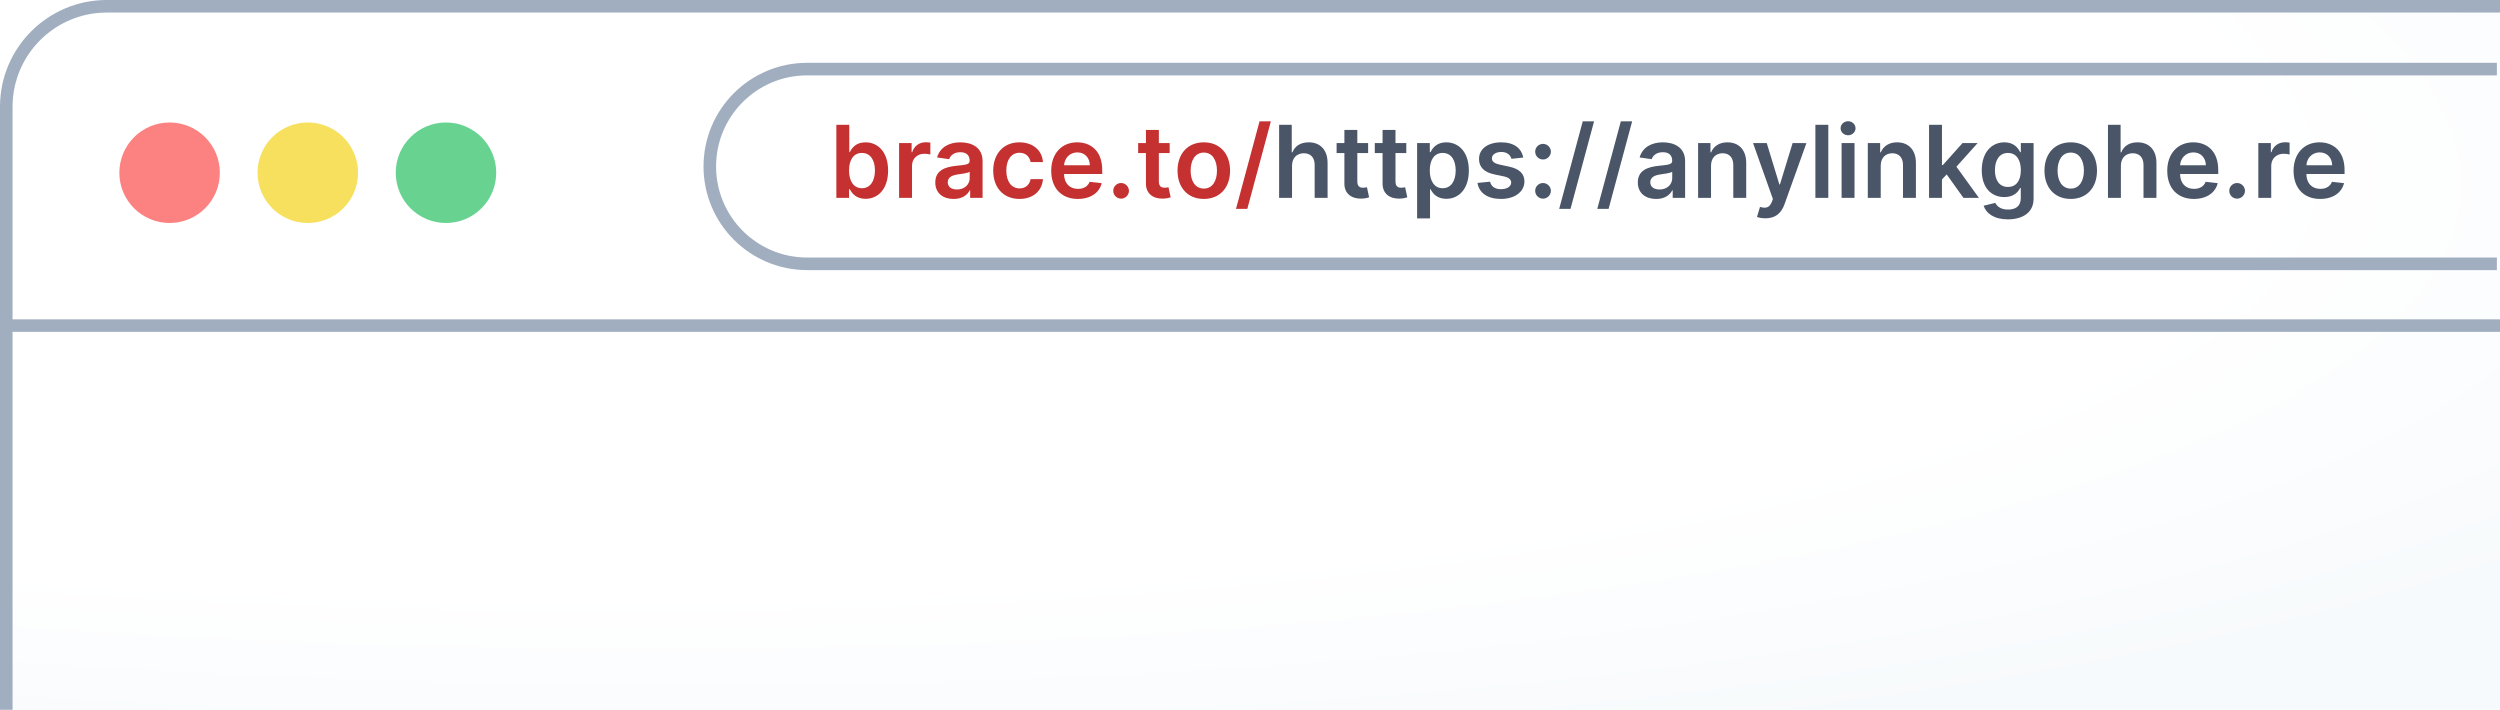
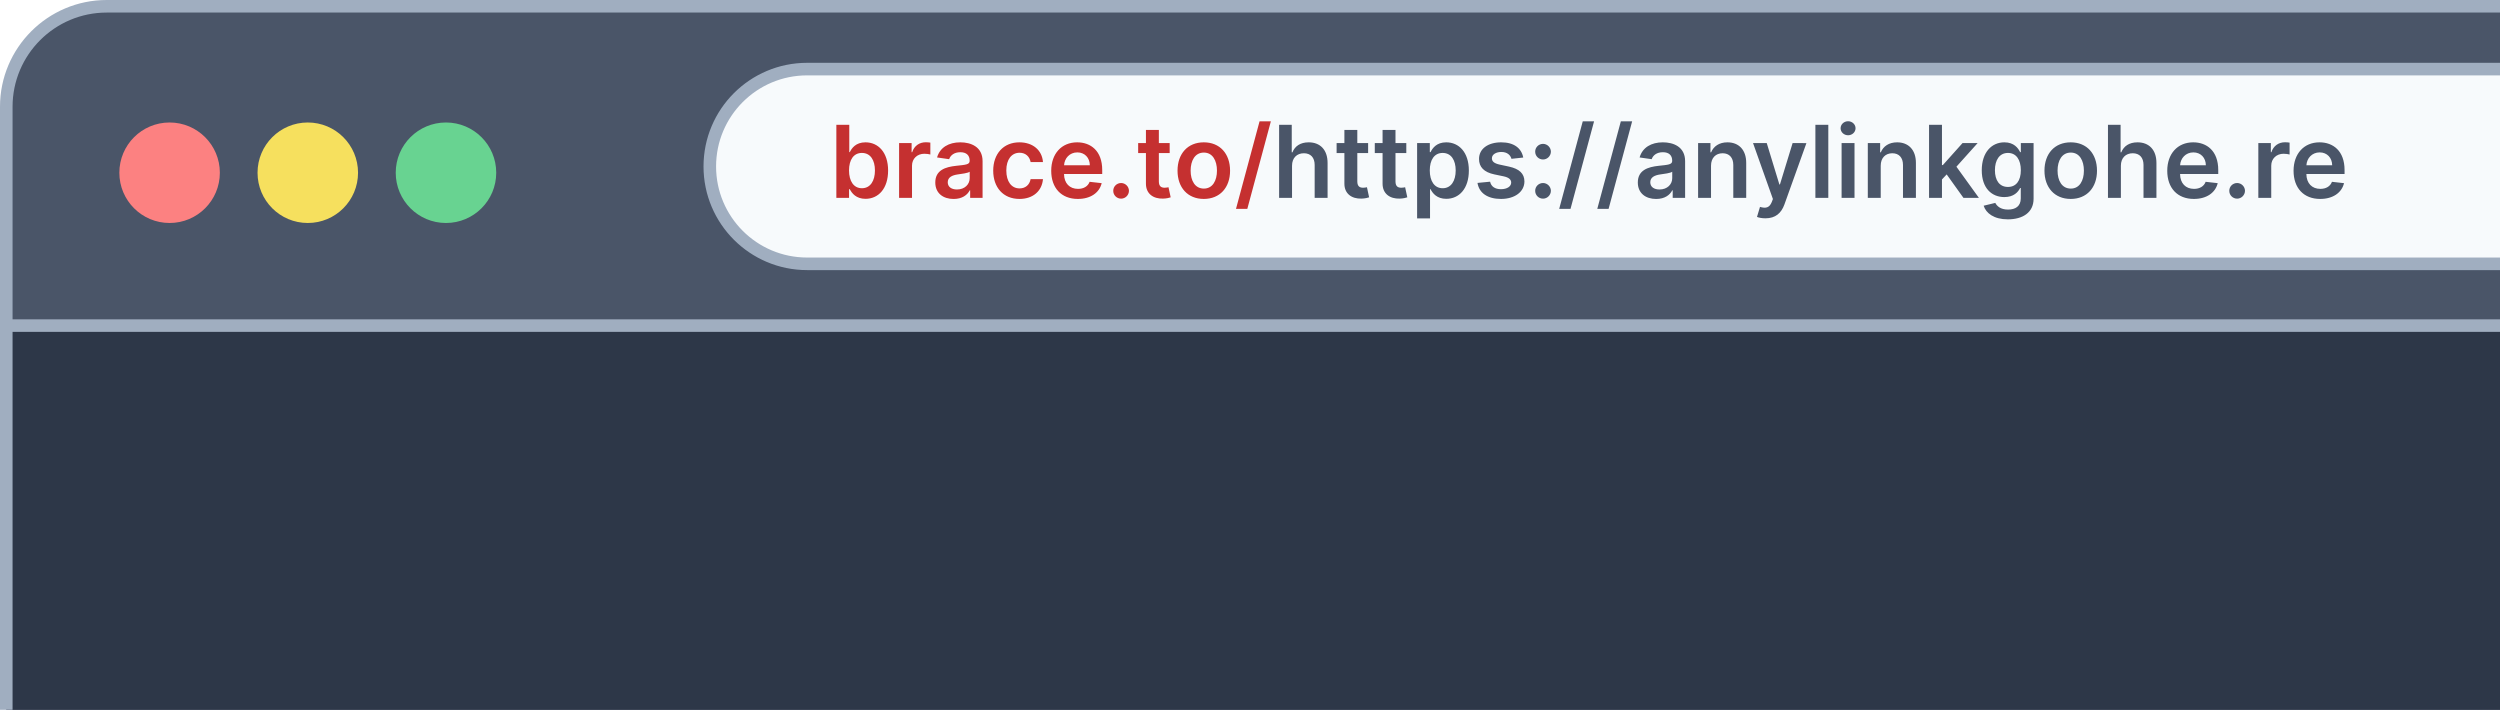
<svg xmlns="http://www.w3.org/2000/svg" width="398" height="113" viewBox="0 0 398 113" fill="none">
-   <path d="M1 1H398V113H1V1Z" fill="url(#paint0_radial)" />
+   <path d="M1 17C1 8.163 8.163 1 17 1H398V113H1V17Z" fill="#4A5568" />
+   <rect x="1" y="52" width="397" height="61" fill="#2D3748" />
+   <path d="M113 26.5C113 17.94 119.94 11 128.5 11H398V42H128.5C119.94 42 113 35.06 113 26.5V26.5Z" fill="#F7FAFC" />
  <path d="M1 113V51.834M398 1H17C8.163 1 1 8.163 1 17V51.834M1 51.834H398" stroke="#A0AEC0" stroke-width="2" />
  <circle cx="27" cy="27.5" r="8" fill="#FC8181" />
  <circle cx="49" cy="27.5" r="8" fill="#F6E05E" />
  <circle cx="71" cy="27.5" r="8" fill="#68D391" />
-   <path d="M397.5 11H128.5C119.94 11 113 17.94 113 26.5V26.5C113 35.06 119.94 42 128.5 42H397.5" stroke="#A0AEC0" stroke-width="2" />
+   <path d="M398 11H128.5C119.94 11 113 17.94 113 26.5V26.5C113 35.06 119.94 42 128.5 42H398" stroke="#A0AEC0" stroke-width="2" />
  <path d="M133.148 31.5H135.17V30.125H135.29C135.614 30.761 136.29 31.653 137.79 31.653C139.847 31.653 141.386 30.023 141.386 27.148C141.386 24.239 139.801 22.659 137.784 22.659C136.244 22.659 135.602 23.585 135.29 24.216H135.205V19.864H133.148V31.5ZM135.165 27.136C135.165 25.443 135.892 24.347 137.216 24.347C138.585 24.347 139.29 25.511 139.29 27.136C139.29 28.773 138.574 29.966 137.216 29.966C135.903 29.966 135.165 28.829 135.165 27.136ZM143.135 31.5H145.192V26.369C145.192 25.261 146.027 24.477 147.158 24.477C147.504 24.477 147.936 24.54 148.112 24.597V22.704C147.925 22.671 147.601 22.648 147.374 22.648C146.374 22.648 145.538 23.216 145.22 24.227H145.129V22.773H143.135V31.5ZM151.818 31.676C153.188 31.676 154.006 31.034 154.381 30.301H154.449V31.5H156.426V25.659C156.426 23.352 154.545 22.659 152.881 22.659C151.045 22.659 149.636 23.477 149.182 25.068L151.102 25.341C151.307 24.744 151.886 24.233 152.892 24.233C153.847 24.233 154.369 24.722 154.369 25.579V25.614C154.369 26.204 153.75 26.233 152.21 26.398C150.517 26.579 148.898 27.085 148.898 29.051C148.898 30.767 150.153 31.676 151.818 31.676ZM152.352 30.165C151.494 30.165 150.881 29.773 150.881 29.017C150.881 28.227 151.568 27.898 152.489 27.767C153.028 27.693 154.108 27.557 154.375 27.341V28.369C154.375 29.341 153.591 30.165 152.352 30.165ZM162.301 31.671C164.494 31.671 165.892 30.369 166.04 28.517H164.074C163.898 29.454 163.222 29.994 162.318 29.994C161.034 29.994 160.205 28.921 160.205 27.136C160.205 25.375 161.051 24.318 162.318 24.318C163.307 24.318 163.915 24.954 164.074 25.796H166.04C165.898 23.903 164.42 22.659 162.29 22.659C159.733 22.659 158.119 24.506 158.119 27.171C158.119 29.812 159.693 31.671 162.301 31.671ZM171.592 31.671C173.626 31.671 175.024 30.676 175.388 29.159L173.467 28.943C173.189 29.682 172.507 30.068 171.621 30.068C170.291 30.068 169.411 29.193 169.393 27.699H175.473V27.068C175.473 24.006 173.632 22.659 171.484 22.659C168.984 22.659 167.354 24.494 167.354 27.188C167.354 29.926 168.962 31.671 171.592 31.671ZM169.399 26.312C169.462 25.199 170.286 24.261 171.513 24.261C172.695 24.261 173.49 25.125 173.501 26.312H169.399ZM178.48 31.625C179.151 31.625 179.724 31.068 179.73 30.375C179.724 29.693 179.151 29.136 178.48 29.136C177.787 29.136 177.224 29.693 177.23 30.375C177.224 31.068 177.787 31.625 178.48 31.625ZM186.212 22.773H184.49V20.682H182.433V22.773H181.195V24.364H182.433V29.216C182.422 30.858 183.615 31.665 185.161 31.619C185.746 31.602 186.149 31.489 186.371 31.415L186.024 29.807C185.911 29.835 185.678 29.886 185.422 29.886C184.905 29.886 184.49 29.704 184.49 28.875V24.364H186.212V22.773ZM191.645 31.671C194.202 31.671 195.827 29.869 195.827 27.171C195.827 24.466 194.202 22.659 191.645 22.659C189.088 22.659 187.463 24.466 187.463 27.171C187.463 29.869 189.088 31.671 191.645 31.671ZM191.656 30.023C190.241 30.023 189.548 28.761 189.548 27.165C189.548 25.568 190.241 24.29 191.656 24.29C193.048 24.29 193.741 25.568 193.741 27.165C193.741 28.761 193.048 30.023 191.656 30.023ZM202.322 19.318H200.521L196.771 33.25H198.572L202.322 19.318Z" fill="#C53030" />
  <path d="M205.692 26.386C205.692 25.125 206.476 24.398 207.578 24.398C208.658 24.398 209.294 25.085 209.294 26.261V31.5H211.351V25.943C211.351 23.835 210.158 22.659 208.345 22.659C207.004 22.659 206.152 23.267 205.749 24.256H205.646V19.864H203.635V31.5H205.692V26.386ZM217.805 22.773H216.084V20.682H214.027V22.773H212.788V24.364H214.027V29.216C214.016 30.858 215.209 31.665 216.754 31.619C217.339 31.602 217.743 31.489 217.964 31.415L217.618 29.807C217.504 29.835 217.271 29.886 217.016 29.886C216.499 29.886 216.084 29.704 216.084 28.875V24.364H217.805V22.773ZM223.884 22.773H222.162V20.682H220.105V22.773H218.866V24.364H220.105V29.216C220.094 30.858 221.287 31.665 222.832 31.619C223.418 31.602 223.821 31.489 224.043 31.415L223.696 29.807C223.582 29.835 223.349 29.886 223.094 29.886C222.577 29.886 222.162 29.704 222.162 28.875V24.364H223.884V22.773ZM225.604 34.773H227.661V30.125H227.746C228.07 30.761 228.746 31.653 230.246 31.653C232.303 31.653 233.842 30.023 233.842 27.148C233.842 24.239 232.257 22.659 230.24 22.659C228.7 22.659 228.058 23.585 227.746 24.216H227.626V22.773H225.604V34.773ZM227.621 27.136C227.621 25.443 228.348 24.347 229.672 24.347C231.041 24.347 231.746 25.511 231.746 27.136C231.746 28.773 231.03 29.966 229.672 29.966C228.359 29.966 227.621 28.829 227.621 27.136ZM242.501 25.079C242.217 23.602 241.036 22.659 238.99 22.659C236.888 22.659 235.456 23.693 235.462 25.307C235.456 26.579 236.24 27.421 237.916 27.767L239.405 28.079C240.206 28.256 240.581 28.579 240.581 29.074C240.581 29.671 239.933 30.119 238.956 30.119C238.013 30.119 237.399 29.71 237.223 28.926L235.217 29.119C235.473 30.722 236.82 31.671 238.962 31.671C241.143 31.671 242.683 30.54 242.689 28.886C242.683 27.642 241.882 26.881 240.234 26.523L238.746 26.204C237.859 26.006 237.507 25.699 237.513 25.193C237.507 24.602 238.161 24.193 239.018 24.193C239.967 24.193 240.467 24.71 240.626 25.284L242.501 25.079ZM245.652 31.625C246.322 31.625 246.896 31.068 246.902 30.375C246.896 29.693 246.322 29.136 245.652 29.136C244.959 29.136 244.396 29.693 244.402 30.375C244.396 31.068 244.959 31.625 245.652 31.625ZM245.652 25.392C246.322 25.392 246.896 24.835 246.902 24.142C246.896 23.46 246.322 22.903 245.652 22.903C244.959 22.903 244.396 23.46 244.402 24.142C244.396 24.835 244.959 25.392 245.652 25.392ZM253.776 19.318H251.974L248.224 33.25H250.026L253.776 19.318ZM259.838 19.318H258.037L254.287 33.25H256.088L259.838 19.318ZM263.662 31.676C265.031 31.676 265.849 31.034 266.224 30.301H266.293V31.5H268.27V25.659C268.27 23.352 266.389 22.659 264.724 22.659C262.889 22.659 261.48 23.477 261.026 25.068L262.946 25.341C263.151 24.744 263.73 24.233 264.736 24.233C265.69 24.233 266.213 24.722 266.213 25.579V25.614C266.213 26.204 265.594 26.233 264.054 26.398C262.361 26.579 260.741 27.085 260.741 29.051C260.741 30.767 261.997 31.676 263.662 31.676ZM264.196 30.165C263.338 30.165 262.724 29.773 262.724 29.017C262.724 28.227 263.412 27.898 264.332 27.767C264.872 27.693 265.952 27.557 266.219 27.341V28.369C266.219 29.341 265.435 30.165 264.196 30.165ZM272.395 26.386C272.395 25.125 273.156 24.398 274.241 24.398C275.304 24.398 275.94 25.097 275.94 26.261V31.5H277.997V25.943C278.003 23.852 276.81 22.659 275.009 22.659C273.702 22.659 272.804 23.284 272.406 24.256H272.304V22.773H270.338V31.5H272.395V26.386ZM281.054 34.756C282.656 34.756 283.582 33.926 284.077 32.557L287.582 22.784L285.384 22.773L283.366 29.364H283.276L281.264 22.773H279.082L282.247 31.682L282.071 32.153C281.679 33.119 281.088 33.193 280.19 32.938L279.713 34.534C279.991 34.653 280.491 34.756 281.054 34.756ZM291.067 19.864H289.01V31.5H291.067V19.864ZM293.182 31.5H295.239V22.773H293.182V31.5ZM294.216 21.534C294.869 21.534 295.403 21.034 295.403 20.421C295.403 19.801 294.869 19.301 294.216 19.301C293.557 19.301 293.023 19.801 293.023 20.421C293.023 21.034 293.557 21.534 294.216 21.534ZM299.411 26.386C299.411 25.125 300.172 24.398 301.257 24.398C302.32 24.398 302.956 25.097 302.956 26.261V31.5H305.013V25.943C305.018 23.852 303.825 22.659 302.024 22.659C300.717 22.659 299.82 23.284 299.422 24.256H299.32V22.773H297.354V31.5H299.411V26.386ZM307.104 31.5H309.161V28.568L309.911 27.767L312.581 31.5H315.041L311.462 26.54L314.842 22.773H312.439L309.303 26.278H309.161V19.864H307.104V31.5ZM319.649 34.92C322.007 34.92 323.746 33.841 323.746 31.642V22.773H321.717V24.216H321.604C321.291 23.585 320.638 22.659 319.098 22.659C317.081 22.659 315.496 24.239 315.496 27.108C315.496 29.954 317.081 31.375 319.092 31.375C320.587 31.375 321.286 30.574 321.604 29.932H321.706V31.585C321.706 32.835 320.854 33.364 319.683 33.364C318.445 33.364 317.899 32.778 317.649 32.301L315.797 32.75C316.172 33.938 317.428 34.92 319.649 34.92ZM319.666 29.761C318.308 29.761 317.592 28.704 317.592 27.097C317.592 25.511 318.297 24.347 319.666 24.347C320.99 24.347 321.717 25.443 321.717 27.097C321.717 28.761 320.979 29.761 319.666 29.761ZM329.661 31.671C332.217 31.671 333.842 29.869 333.842 27.171C333.842 24.466 332.217 22.659 329.661 22.659C327.104 22.659 325.479 24.466 325.479 27.171C325.479 29.869 327.104 31.671 329.661 31.671ZM329.672 30.023C328.257 30.023 327.564 28.761 327.564 27.165C327.564 25.568 328.257 24.29 329.672 24.29C331.064 24.29 331.757 25.568 331.757 27.165C331.757 28.761 331.064 30.023 329.672 30.023ZM337.645 26.386C337.645 25.125 338.429 24.398 339.531 24.398C340.611 24.398 341.247 25.085 341.247 26.261V31.5H343.304V25.943C343.304 23.835 342.111 22.659 340.298 22.659C338.957 22.659 338.105 23.267 337.702 24.256H337.599V19.864H335.588V31.5H337.645V26.386ZM349.264 31.671C351.298 31.671 352.696 30.676 353.06 29.159L351.139 28.943C350.861 29.682 350.179 30.068 349.293 30.068C347.963 30.068 347.082 29.193 347.065 27.699H353.145V27.068C353.145 24.006 351.304 22.659 349.156 22.659C346.656 22.659 345.026 24.494 345.026 27.188C345.026 29.926 346.634 31.671 349.264 31.671ZM347.071 26.312C347.134 25.199 347.957 24.261 349.185 24.261C350.366 24.261 351.162 25.125 351.173 26.312H347.071ZM356.152 31.625C356.822 31.625 357.396 31.068 357.402 30.375C357.396 29.693 356.822 29.136 356.152 29.136C355.459 29.136 354.896 29.693 354.902 30.375C354.896 31.068 355.459 31.625 356.152 31.625ZM359.526 31.5H361.582V26.369C361.582 25.261 362.418 24.477 363.548 24.477C363.895 24.477 364.327 24.54 364.503 24.597V22.704C364.315 22.671 363.991 22.648 363.764 22.648C362.764 22.648 361.929 23.216 361.611 24.227H361.52V22.773H359.526V31.5ZM369.374 31.671C371.408 31.671 372.805 30.676 373.169 29.159L371.249 28.943C370.97 29.682 370.288 30.068 369.402 30.068C368.072 30.068 367.192 29.193 367.175 27.699H373.254V27.068C373.254 24.006 371.413 22.659 369.266 22.659C366.766 22.659 365.135 24.494 365.135 27.188C365.135 29.926 366.743 31.671 369.374 31.671ZM367.18 26.312C367.243 25.199 368.067 24.261 369.294 24.261C370.476 24.261 371.271 25.125 371.283 26.312H367.18Z" fill="#4A5568" />
-   <defs>
-     <radialGradient id="paint0_radial" cx="0" cy="0" r="1" gradientUnits="userSpaceOnUse" gradientTransform="translate(5.63449 5.63448) rotate(3.55332) scale(479.819 117.09)">
-       <stop offset="0.74" stop-color="white" />
-       <stop offset="0.982" stop-color="#F7FAFC" />
-     </radialGradient>
-   </defs>
</svg>
